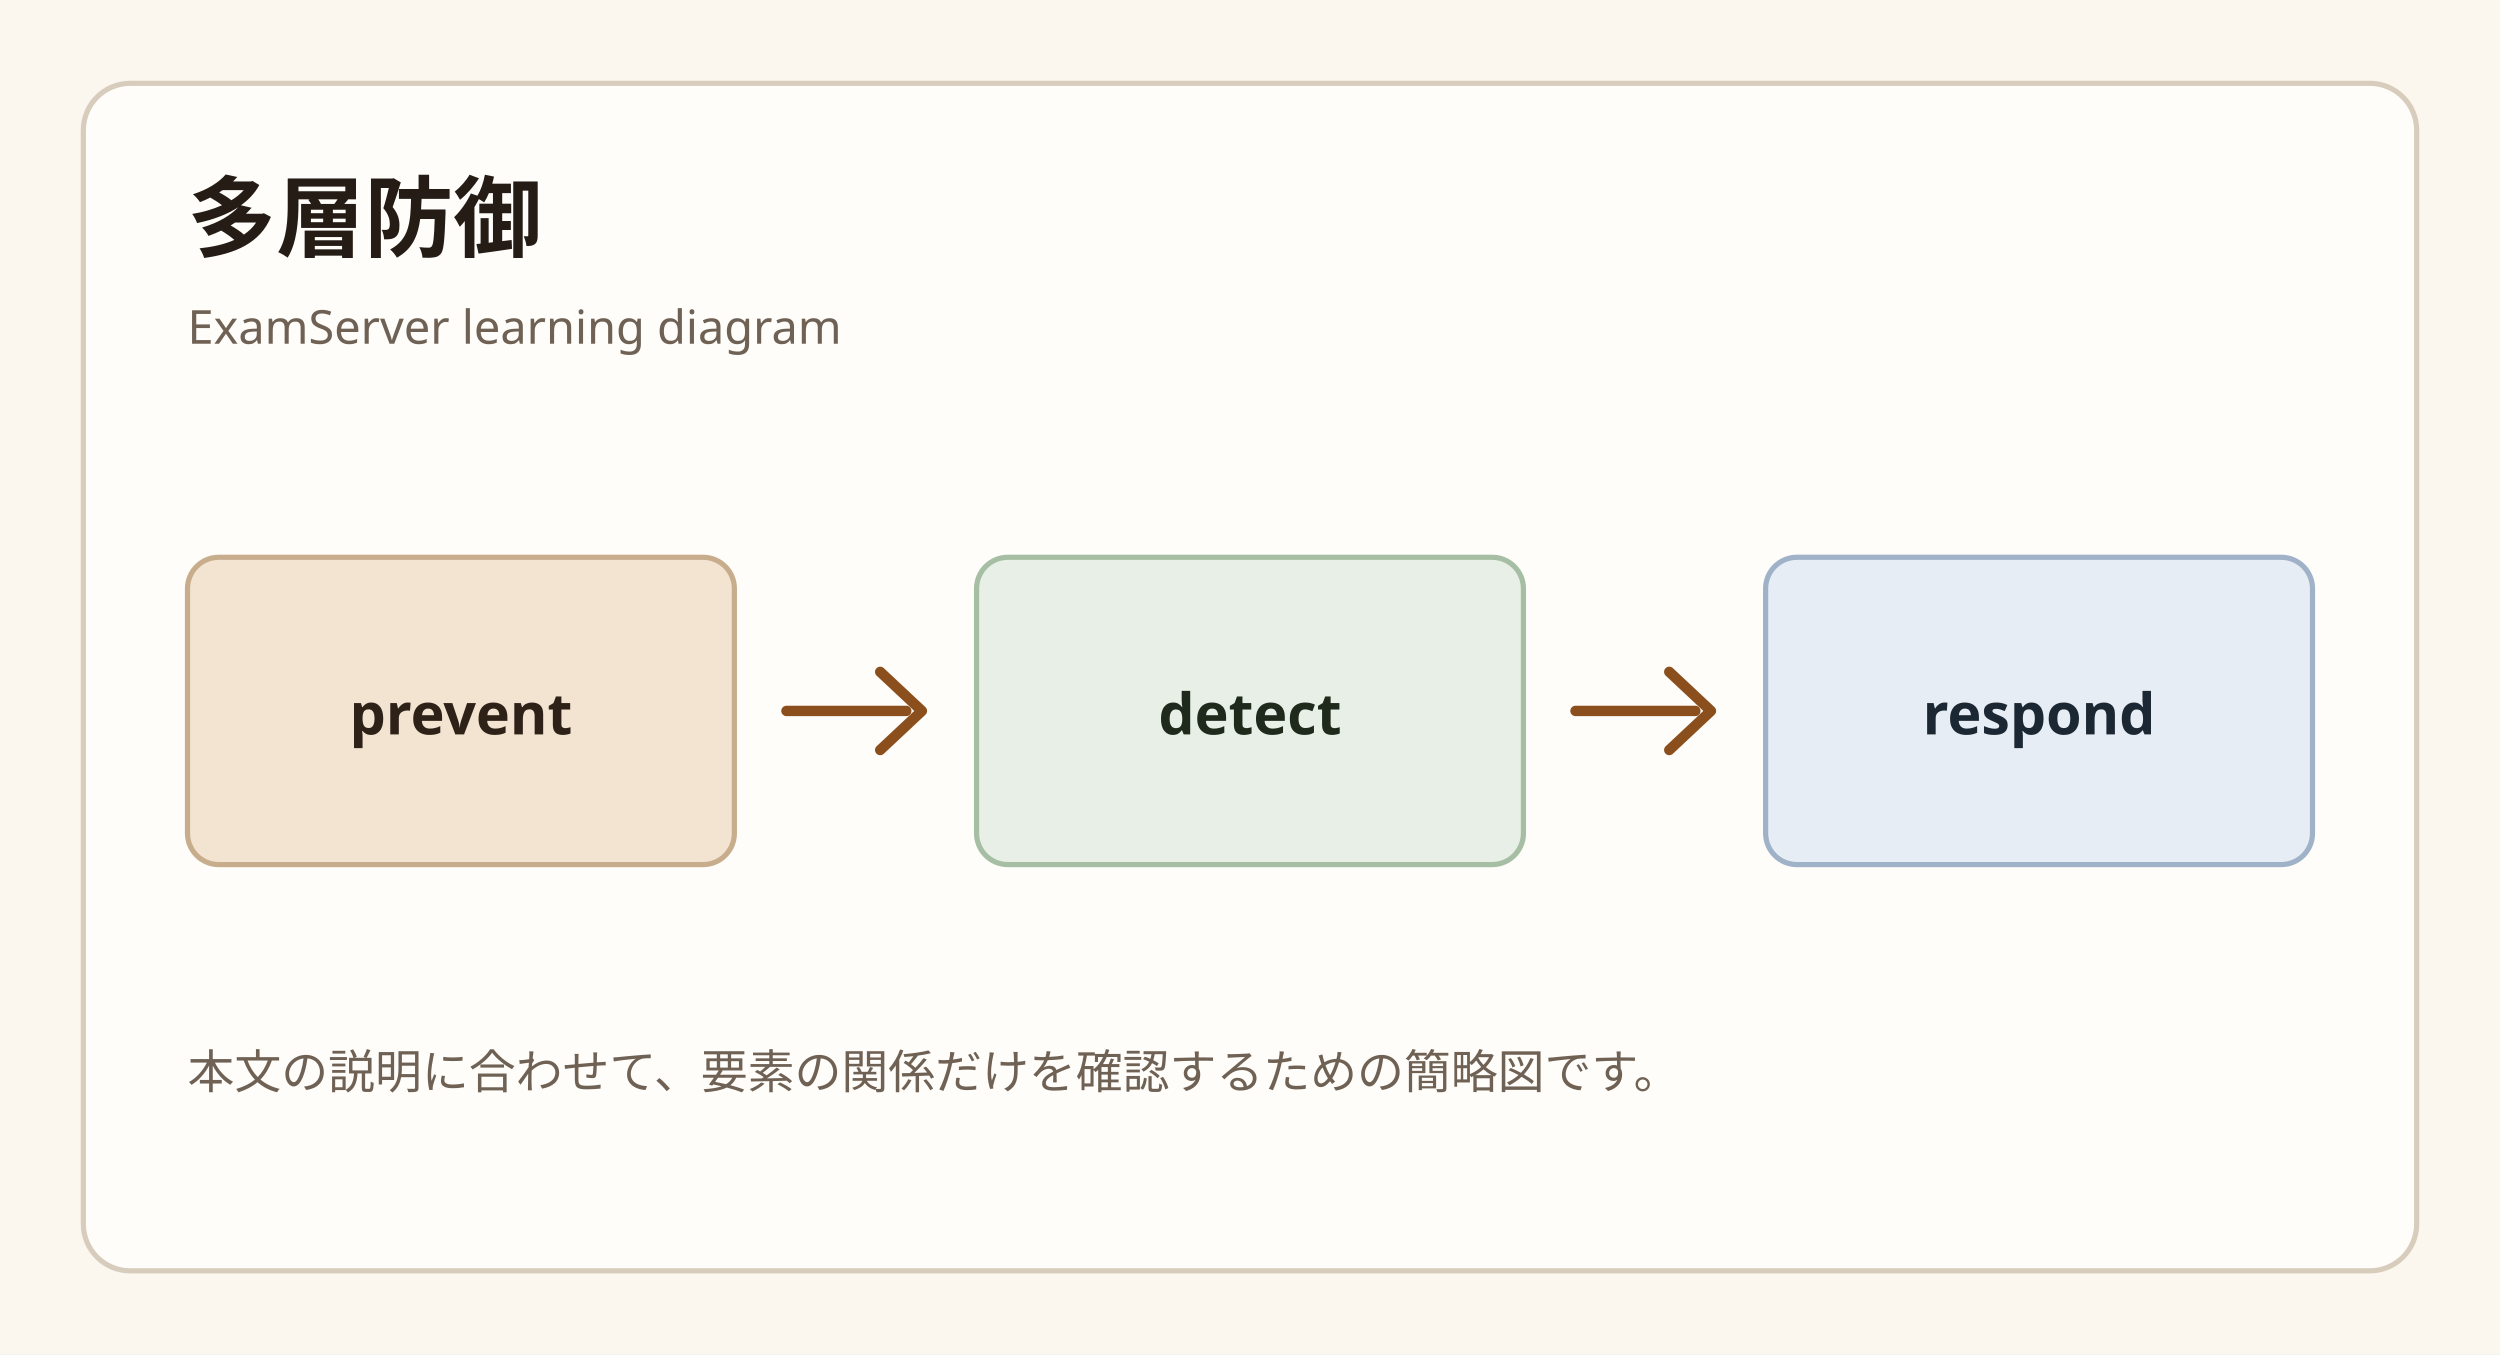
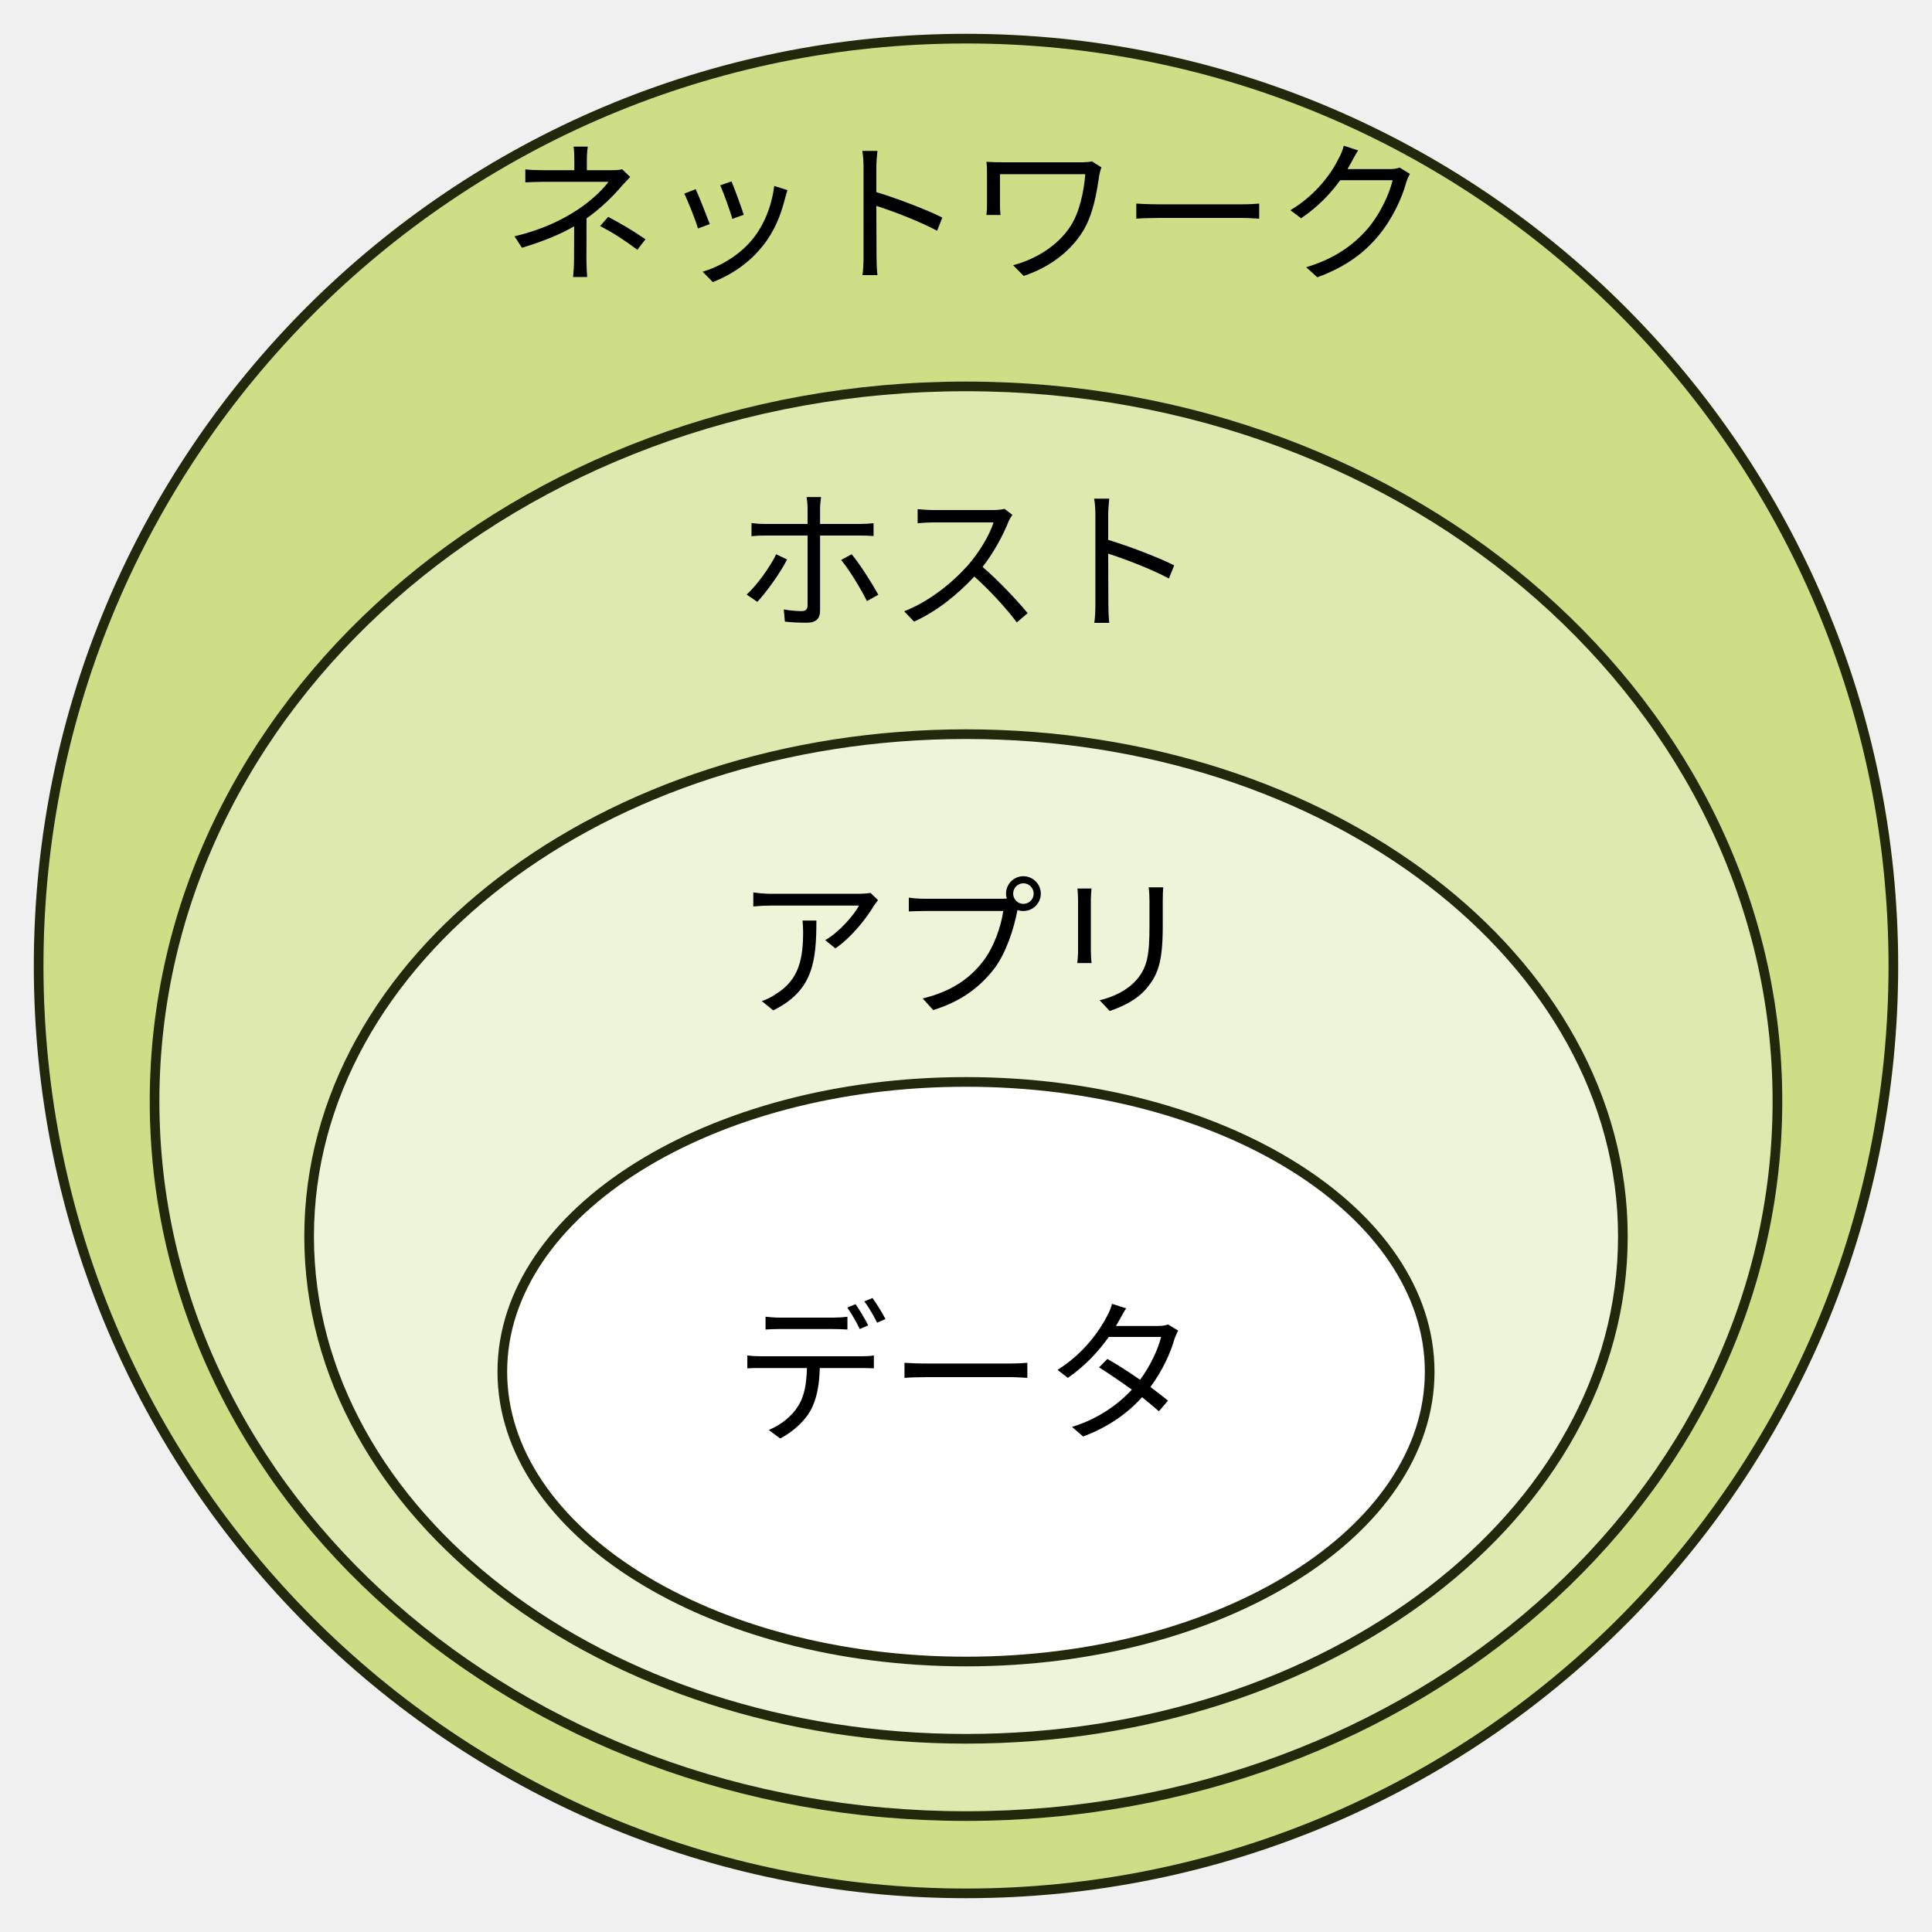
- <svg xmlns="http://www.w3.org/2000/svg" width="960" height="520" viewBox="0 0 960 520" role="img" aria-labelledby="title desc">
-   <rect width="960" height="520" fill="#fbf7ef" />
-   <rect x="32" y="32" width="896" height="456" rx="18" fill="#fffdfa" stroke="#d8cdbd" stroke-width="2" />
-   <text x="72" y="96" font-family="system-ui, sans-serif" font-size="34" font-weight="700" fill="#241c15">多層防御</text>
-   <text x="72" y="132" font-family="system-ui, sans-serif" font-size="18" fill="#6f6255">ExamServer learning diagram</text>
-   <g font-family="system-ui, sans-serif" font-size="22" font-weight="700" text-anchor="middle">
-     <rect x="72" y="214" width="210" height="118" rx="12" fill="#f2e4d1" stroke="#c8ad8d" stroke-width="2" />
-     <text x="177" y="282" fill="#2e2118">prevent</text>
-     <rect x="375" y="214" width="210" height="118" rx="12" fill="#e8efe6" stroke="#a6bea3" stroke-width="2" />
-     <text x="480" y="282" fill="#1f2a1d">detect</text>
-     <rect x="678" y="214" width="210" height="118" rx="12" fill="#e7edf4" stroke="#9fb2c7" stroke-width="2" />
-     <text x="783" y="282" fill="#1b2733">respond</text>
+ <svg xmlns="http://www.w3.org/2000/svg" version="1.1" width="500px" height="500px" stroke="#22280b" stroke-width="2.5">
+   <circle cx="250" cy="250" r="240" fill="#cdde87" />
+   <ellipse cx="250" cy="285" rx="210" ry="185" fill="#dde9af" />
+   <ellipse cx="250" cy="320" rx="170" ry="130" fill="#eef4d7" />
+   <ellipse cx="250" cy="355" rx="120" ry="75" fill="#fff" />
+   <g font-family="Noto Sans JP, sans-serif" font-size="40px" text-anchor="middle" stroke="none">
+     <text x="250" y="70">ネットワーク</text>
+     <text x="250" y="160">ホスト</text>
+     <text x="250" y="260">アプリ</text>
+     <text x="250" y="370">データ</text>
  </g>
-   <g fill="none" stroke="#8a4f1d" stroke-width="4" stroke-linecap="round" stroke-linejoin="round">
-     <path d="M302 273h46" />
-     <path d="M338 258l16 15-16 15" />
-     <path d="M605 273h46" />
-     <path d="M641 258l16 15-16 15" />
-   </g>
-   <text x="72" y="418" font-family="system-ui, sans-serif" font-size="18" fill="#6f6255">本文の説明に合わせて、要素の関係だけを確認するための簡略図です。</text>
</svg>
